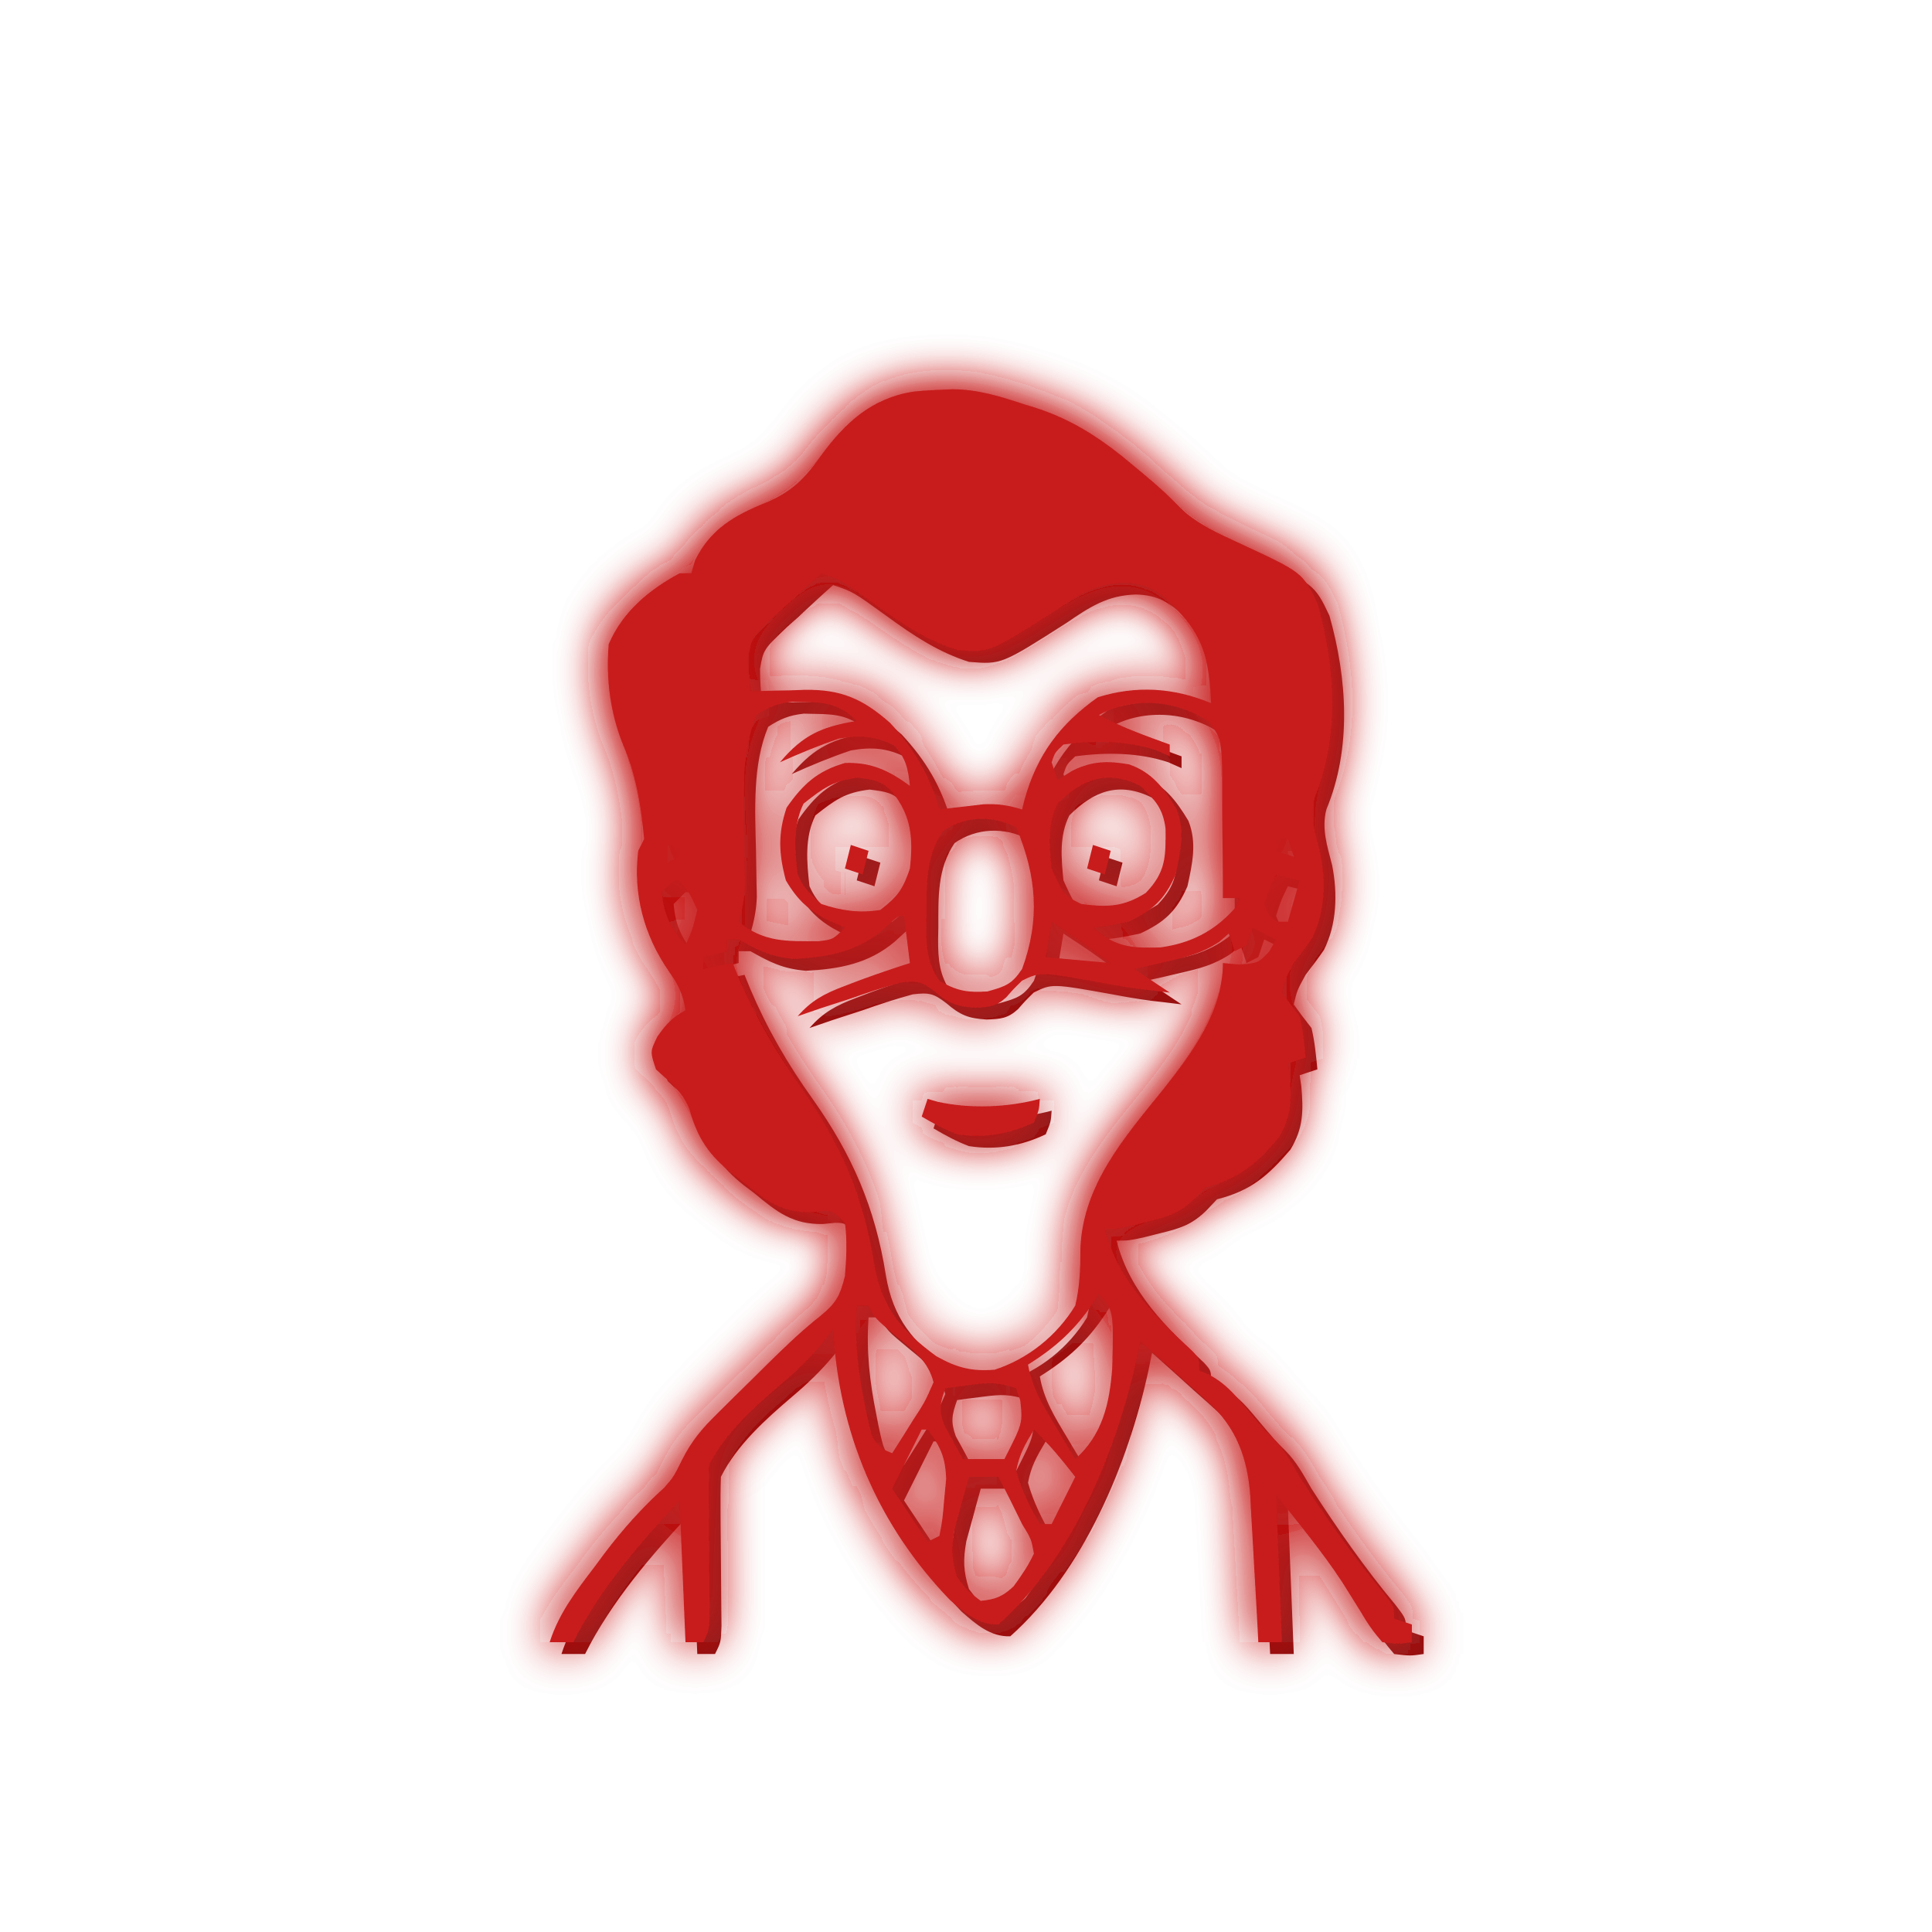
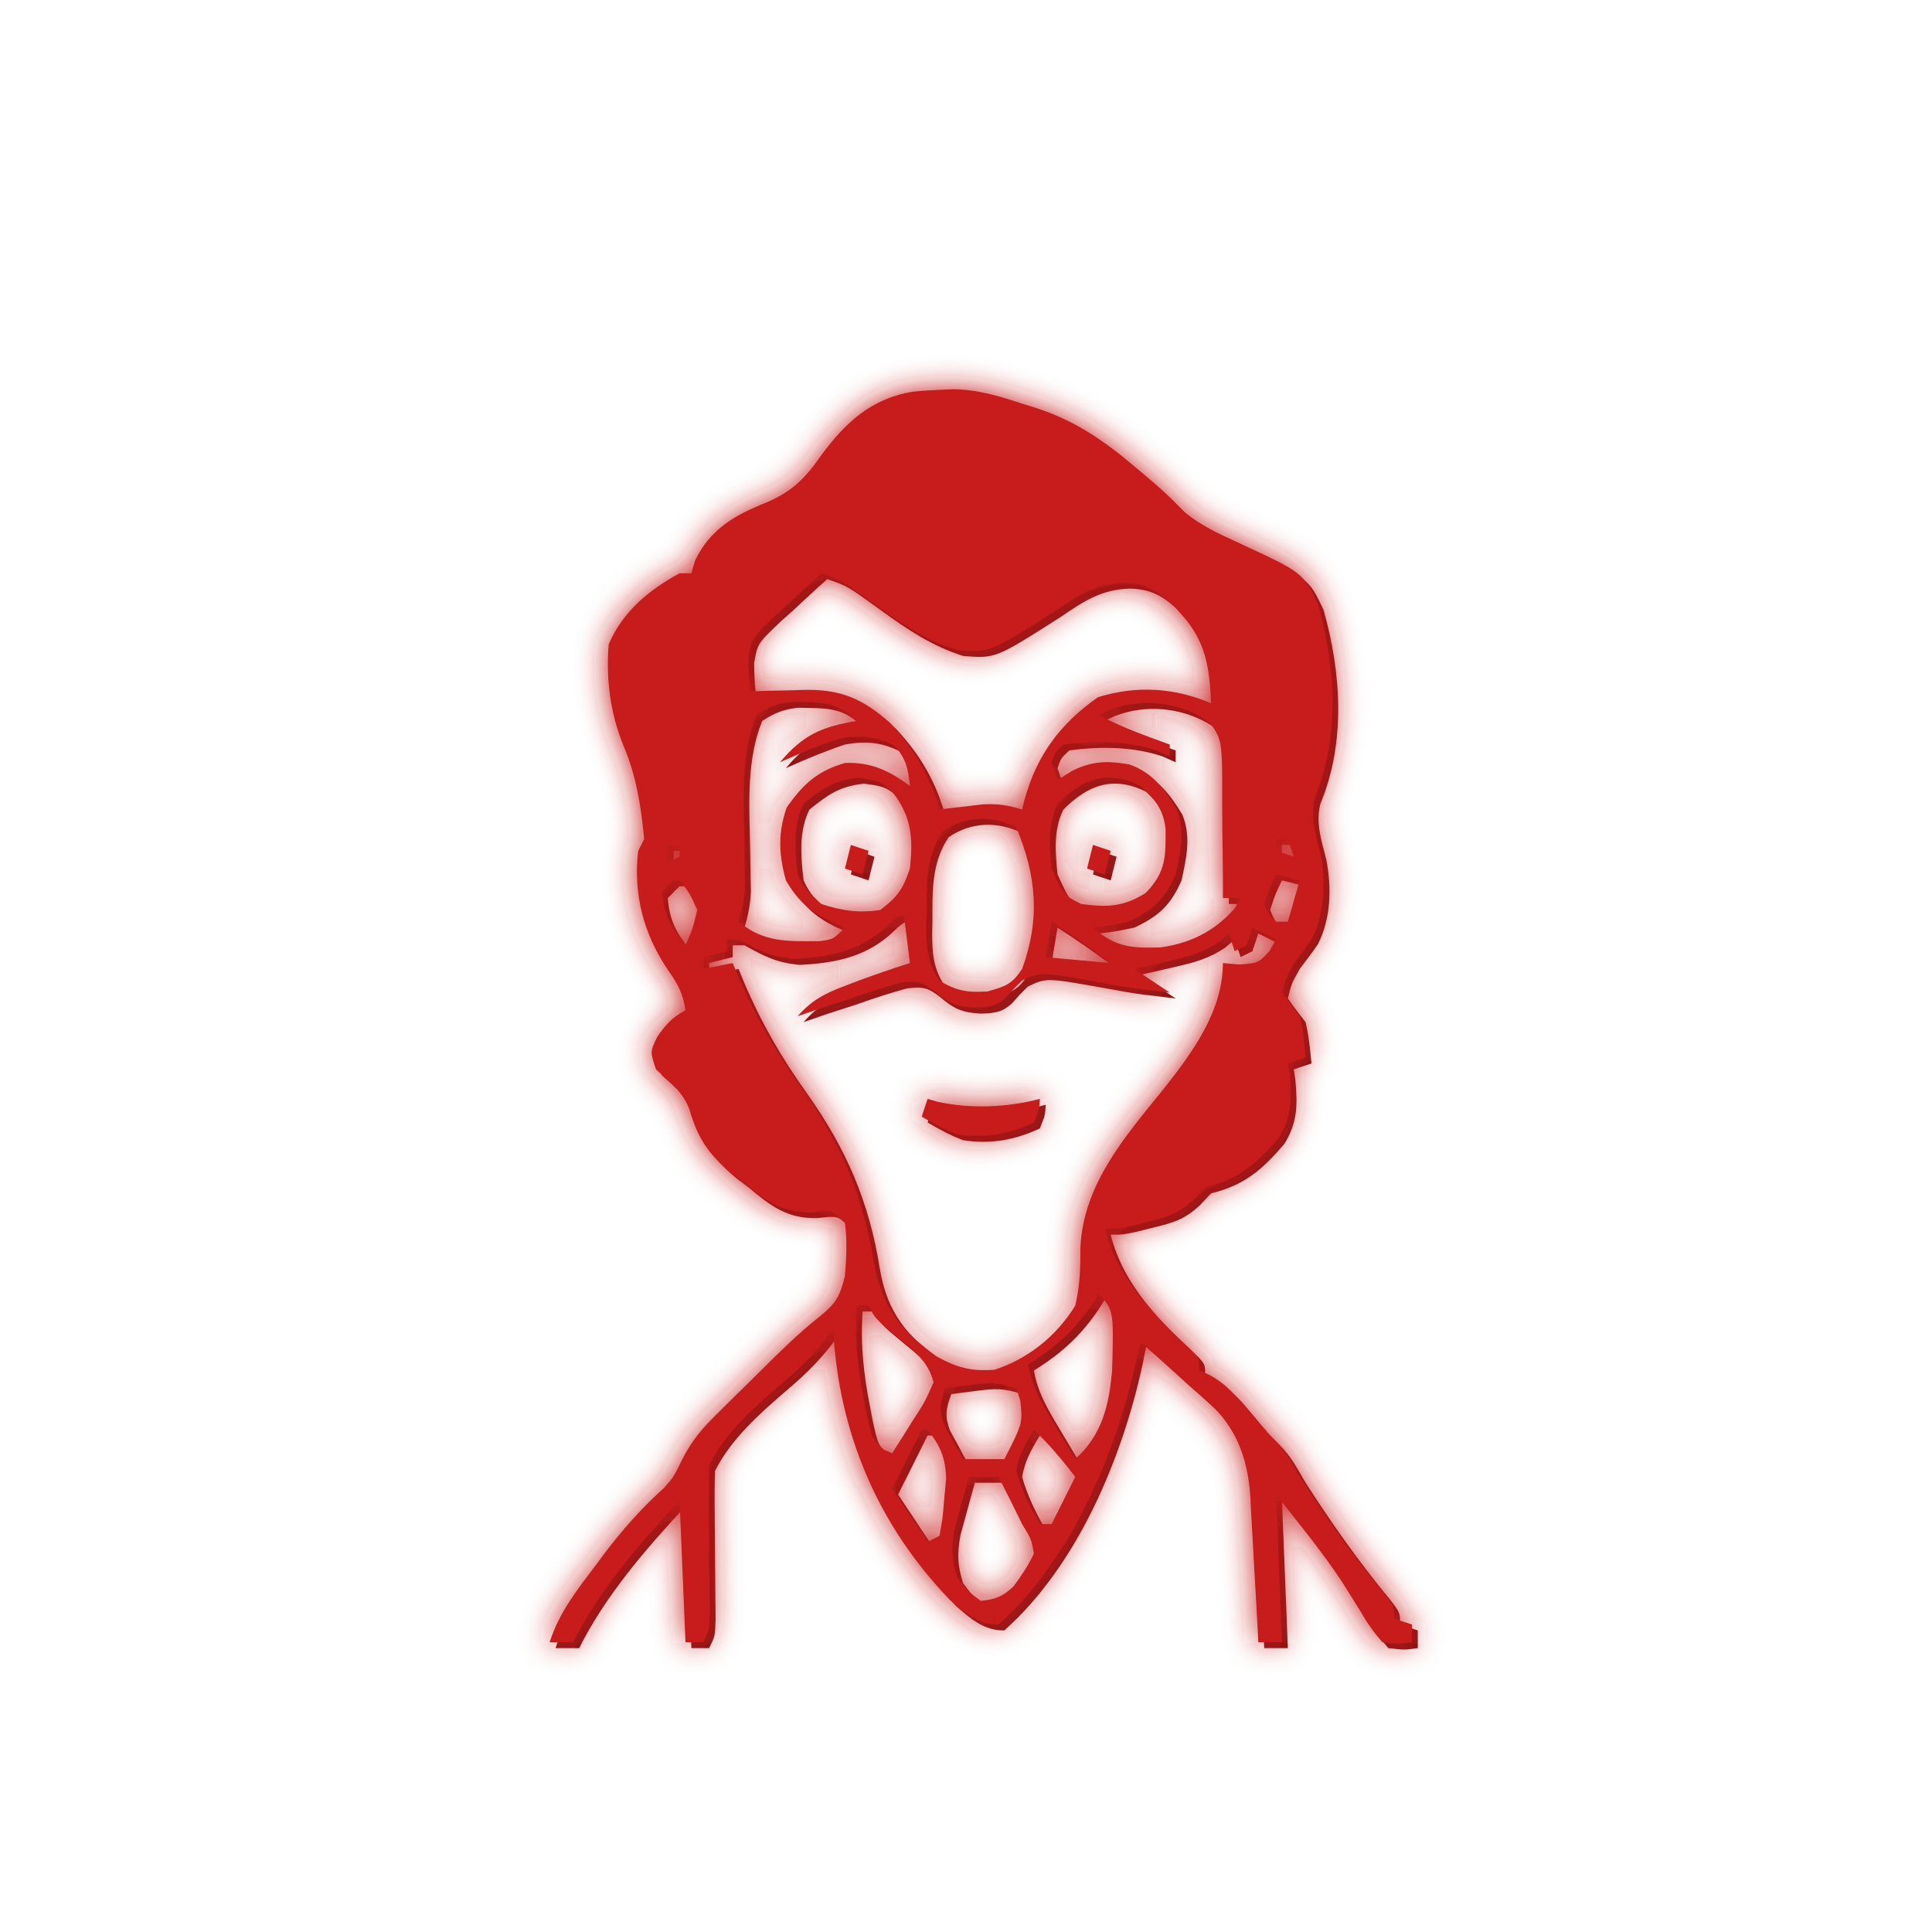
<svg xmlns="http://www.w3.org/2000/svg" version="1.1" width="229" height="229" viewBox="0 0 229 229">
  <defs>
    <filter id="glow">
-       <feGaussianBlur stdDeviation="4" result="blur" />
+       <feGaussianBlur stdDeviation="2.5" result="blur" />
      <feMerge>
-         <feMergeNode in="blur" />
        <feMergeNode in="blur" />
        <feMergeNode in="SourceGraphic" />
      </feMerge>
    </filter>
  </defs>
  <g transform="translate(34.35,34.35) scale(0.7)">
-     <g transform="translate(2,2)">
+     <g transform="translate(1,1)">
      <path d="M0 0 C4.23 0.019 7.924 1.157 11.914 2.473 C12.259 2.579 12.259 2.579 14.004 3.119 C20.643 5.246 25.577 8.633 30.852 13.098 C31.368 13.528 31.884 13.957 32.416 14.4 C34.637 16.265 36.71 18.072 38.66 20.227 C41.682 22.971 45.108 24.453 48.789 26.16 C59.302 31.036 59.302 31.036 61.836 36.359 C64.841 46.995 65.61 58.802 61.32 69.129 C60.448 72.465 61.473 75.328 62.289 78.609 C63.223 83.373 63.101 88.541 60.895 92.945 C59.91 94.386 58.852 95.776 57.789 97.16 C56.352 99.785 56.352 99.785 55.789 102.16 C56.745 103.526 57.753 104.855 58.789 106.16 C59.347 108.503 59.558 110.753 59.789 113.16 C59.294 113.325 59.294 113.325 56.789 114.16 C56.882 114.778 56.975 115.395 57.07 116.031 C57.427 120.219 57.435 123.092 55.219 126.758 C51.383 131.243 48.463 133.742 42.789 135.16 C42.489 135.479 42.489 135.479 40.969 137.094 C38.409 139.521 36.565 140.085 33.164 140.91 C32.202 141.153 31.241 141.395 30.25 141.645 C27.789 142.16 27.789 142.16 25.789 142.16 C27.96 150.843 34.225 156.91 40.602 162.848 C41.789 164.16 41.789 164.16 41.789 166.16 C42.376 166.409 42.962 166.658 43.566 166.914 C46.1 168.334 47.499 169.872 49.352 172.098 C52.623 175.996 52.623 175.996 54.414 177.77 C56.299 179.675 57.443 181.846 58.789 184.16 C63.159 190.959 67.867 197.663 73.039 203.875 C74.789 206.16 74.789 206.16 74.789 208.16 C75.779 208.49 76.769 208.82 77.789 209.16 C77.789 210.15 77.789 211.14 77.789 212.16 C75.52 212.484 75.52 212.484 72.789 212.16 C71.271 210.416 70.239 208.945 69.102 206.973 C68.425 205.877 67.744 204.785 67.059 203.695 C66.879 203.408 66.879 203.408 65.967 201.954 C62.578 196.795 58.587 192.013 54.789 187.16 C55.119 195.41 55.449 203.66 55.789 212.16 C54.469 212.16 53.149 212.16 51.789 212.16 C51.744 211.288 51.699 210.416 51.653 209.517 C51.482 206.253 51.293 202.99 51.099 199.727 C51.018 198.32 50.942 196.913 50.87 195.506 C50.765 193.472 50.644 191.439 50.52 189.406 C50.491 188.786 50.463 188.166 50.434 187.527 C50.008 181.107 48.086 175.786 43.215 171.414 C42.548 170.805 41.881 170.196 41.193 169.568 C40.503 168.959 39.813 168.35 39.102 167.723 C38.4 167.087 37.698 166.45 36.975 165.795 C35.255 164.239 33.527 162.695 31.789 161.16 C31.593 162.13 31.397 163.099 31.195 164.098 C27.748 179.972 20.206 198.109 7.789 209.16 C4.433 209.272 2.02 207.152 -0.434 205.004 C-12.638 192.344 -19.258 176.734 -20.211 159.16 C-20.871 160.006 -21.531 160.851 -22.211 161.723 C-24.32 164.266 -26.565 166.402 -29.086 168.535 C-33.61 172.39 -38.521 176.78 -41.211 182.16 C-41.284 184.242 -41.294 186.327 -41.273 188.41 C-41.27 189.024 -41.266 189.638 -41.262 190.271 C-41.25 192.234 -41.231 194.197 -41.211 196.16 C-41.184 198.743 -41.164 201.327 -41.148 203.91 C-41.137 205.06 -41.125 206.21 -41.113 207.395 C-41.211 210.16 -41.211 210.16 -42.211 212.16 C-43.201 212.16 -44.191 212.16 -45.211 212.16 C-45.376 208.2 -45.376 208.2 -46.211 188.16 C-52.932 195.37 -59.769 203.276 -64.211 212.16 C-65.531 212.16 -66.851 212.16 -68.211 212.16 C-66.607 207.163 -63.658 203.41 -60.523 199.285 C-60.019 198.603 -59.514 197.921 -58.994 197.219 C-55.89 193.098 -52.634 189.462 -48.813 185.992 C-47.211 184.16 -47.211 184.16 -45.772 181.237 C-44.153 178.046 -42.473 176.062 -39.938 173.559 C-39.532 173.155 -39.126 172.751 -38.708 172.335 C-37.856 171.49 -37.001 170.648 -36.142 169.81 C-34.839 168.538 -33.548 167.257 -32.258 165.973 C-29.105 162.854 -25.994 159.779 -22.509 157.026 C-19.754 154.789 -19.052 153.599 -18.211 150.16 C-17.964 147.138 -17.809 144.17 -18.211 141.16 C-20.211 139.16 -20.211 139.16 -21.899 139.141 C-22.552 139.209 -23.206 139.277 -23.879 139.348 C-28.992 139.468 -31.706 137.336 -35.523 134.16 C-36.13 133.703 -36.736 133.245 -37.361 132.773 C-41.301 129.61 -43.142 126.837 -44.533 121.974 C-45.663 118.95 -47.865 117.321 -50.211 115.16 C-51.211 112.16 -51.211 112.16 -49.961 109.598 C-48.437 107.475 -47.48 106.349 -45.211 105.16 C-45.646 102.334 -46.421 100.86 -48.086 98.473 C-52.239 92.455 -54.119 85.44 -53.211 78.16 C-53.046 77.83 -53.046 77.83 -52.211 76.16 C-52.715 70.704 -53.581 65.266 -55.773 60.223 C-57.97 54.743 -58.695 49.032 -58.211 43.16 C-55.805 37.603 -51.431 34.008 -46.211 31.16 C-45.551 31.16 -44.891 31.16 -44.211 31.16 C-44.108 30.799 -44.108 30.799 -43.586 28.973 C-41.009 23.702 -36.978 21.372 -31.648 19.223 C-27.156 17.349 -24.955 15.091 -22.211 11.16 C-18.127 5.623 -13.727 1.558 -6.711 0.41 C-4.481 0.16 -2.242 0.112 0 0 Z M-22.211 31.16 C-24.244 32.959 -26.23 34.804 -28.211 36.66 C-28.783 37.165 -29.356 37.671 -29.945 38.191 C-34.026 42.077 -34.026 42.077 -34.586 45.352 C-34.586 47.325 -34.482 49.206 -34.211 51.16 C-33.198 51.125 -32.185 51.091 -31.141 51.055 C-29.789 51.027 -28.438 50.999 -27.086 50.973 C-26.421 50.948 -25.756 50.922 -25.07 50.896 C-18.93 50.806 -15.266 52.35 -10.586 56.473 C-6.453 60.911 -3.875 65.336 -2.211 71.16 C-1.535 71.076 -0.86 70.993 -0.164 70.906 C0.728 70.804 1.62 70.703 2.539 70.598 C2.98 70.545 2.98 70.545 5.211 70.281 C7.673 70.166 9.454 70.424 11.789 71.16 C11.857 70.882 11.857 70.882 12.199 69.473 C14.345 61.867 18.161 56.74 24.602 52.16 C31.12 50.115 37.524 50.522 43.789 53.16 C43.521 47.137 42.904 42.709 38.789 38.16 C38.572 37.917 38.572 37.917 37.473 36.684 C34.847 34.122 32.765 32.84 29.051 32.754 C24.248 32.887 21.224 34.878 17.352 37.535 C6.284 44.605 6.284 44.605 0.789 44.16 C-4.373 42.528 -8.624 39.699 -12.961 36.535 C-18.84 32.284 -18.84 32.284 -22.211 31.16 Z M-33.211 55.16 C-35.872 61.605 -35.435 69.189 -35.273 76.035 C-35.239 77.866 -35.209 79.697 -35.184 81.527 C-35.166 82.323 -35.148 83.118 -35.129 83.937 C-35.211 86.151 -35.593 88.038 -36.211 90.16 C-31.962 93.677 -28.024 93.483 -22.637 93.461 C-20.211 93.16 -20.211 93.16 -18.211 91.16 C-18.665 90.964 -18.665 90.964 -20.961 89.973 C-24.34 88.239 -26.252 86.497 -28.211 83.16 C-29.417 78.693 -29.581 75.25 -28.086 70.848 C-25.313 66.873 -22.906 64.654 -18.211 63.285 C-13.797 63.101 -10.716 64.578 -7.211 67.16 C-7.528 64.228 -7.843 62.57 -9.836 60.348 C-13.078 58.727 -15.708 58.536 -19.211 59.16 C-22.63 60.313 -25.923 61.678 -29.211 63.16 C-25.31 58.528 -22.148 57.147 -16.211 56.16 C-18.981 53.39 -21.379 53.009 -25.148 52.973 C-25.817 52.958 -26.486 52.944 -27.176 52.93 C-29.658 53.211 -31.11 53.799 -33.211 55.16 Z M24.789 55.16 C28.629 57.24 32.696 58.67 36.789 60.16 C36.789 60.82 36.789 61.48 36.789 62.16 C36.418 61.995 36.418 61.995 34.539 61.16 C29.576 59.502 23.933 59.444 18.789 60.16 C17.367 61.492 17.367 61.492 16.789 63.16 C17.119 64.15 17.449 65.14 17.789 66.16 C18.202 65.902 18.202 65.902 20.289 64.598 C23.636 62.944 26.247 62.881 29.895 63.516 C33.771 64.834 35.84 67.593 37.934 71.051 C39.44 74.765 38.618 78.329 37.789 82.16 C35.967 86.351 33.921 88.238 29.789 90.16 C26.477 90.848 26.477 90.848 23.789 91.16 C27.628 94.48 30.245 94.669 35.184 94.516 C40.33 93.813 44.345 91.785 47.789 87.91 C48.119 87.333 48.449 86.755 48.789 86.16 C47.799 86.16 46.809 86.16 45.789 86.16 C45.79 85.333 45.791 84.506 45.792 83.653 C45.783 80.573 45.746 77.496 45.691 74.417 C45.673 73.086 45.666 71.756 45.669 70.425 C45.685 59.434 45.685 59.434 43.556 56.408 C38.153 52.598 30.546 52.003 24.789 55.16 Z M-25.211 70.16 C-27.061 73.86 -26.681 78.122 -26.211 82.16 C-25.145 84.504 -24.194 85.404 -22.211 87.16 C-18.812 88.293 -15.745 88.756 -12.211 88.16 C-9.304 85.942 -8.371 84.641 -7.211 81.16 C-6.654 76.038 -6.898 72.332 -10.211 68.16 C-12.141 66.23 -13.264 66.153 -16.023 65.785 C-20.193 66.276 -21.935 67.57 -25.211 70.16 Z M17.789 70.16 C16.067 73.604 16.411 77.387 16.789 81.16 C18.87 85.701 18.87 85.701 21.789 87.16 C26.127 87.744 28.981 87.676 32.727 85.285 C36.132 81.776 36.12 79.142 36.082 74.422 C35.628 70.92 34.332 69.553 31.789 67.16 C26.22 64.376 21.943 66.006 17.789 70.16 Z M-1.648 74.848 C-4.595 79.209 -4.393 84.102 -4.398 89.223 C-4.411 89.834 -4.423 90.446 -4.436 91.076 C-4.447 94.607 -4.229 97.213 -2.211 100.16 C0.747 101.885 2.484 102.178 5.914 101.973 C8.987 101.104 10.039 100.785 11.789 98.16 C14.869 89.731 14.244 82.432 10.789 74.16 C6.682 72.107 2.096 72.255 -1.648 74.848 Z M54.789 76.16 C54.789 76.82 54.789 77.48 54.789 78.16 C55.779 78.49 56.769 78.82 57.789 79.16 C57.459 78.17 57.129 77.18 56.789 76.16 C56.129 76.16 55.469 76.16 54.789 76.16 Z M-48.211 77.16 C-48.211 78.15 -48.211 79.14 -48.211 80.16 C-47.551 79.83 -46.891 79.5 -46.211 79.16 C-46.211 78.5 -46.211 77.84 -46.211 77.16 C-46.871 77.16 -47.531 77.16 -48.211 77.16 Z M54.789 82.16 C53.664 84.473 53.664 84.473 52.789 87.16 C53.539 88.973 53.539 88.973 54.789 90.16 C55.449 90.16 56.109 90.16 56.789 90.16 C57.449 87.85 58.109 85.54 58.789 83.16 C57.469 82.83 56.149 82.5 54.789 82.16 Z M-47.211 83.16 C-47.871 83.82 -48.531 84.48 -49.211 85.16 C-48.908 89.002 -47.686 91.254 -45.211 94.16 C-44.023 91.473 -44.023 91.473 -43.211 88.16 C-44.523 85.285 -44.523 85.285 -46.211 83.16 C-46.541 83.16 -46.871 83.16 -47.211 83.16 Z M16.789 90.16 C16.459 92.14 16.129 94.12 15.789 96.16 C19.419 96.49 23.049 96.82 26.789 97.16 C24.381 95.354 22.04 93.621 19.539 91.973 C18.632 91.375 17.724 90.776 16.789 90.16 Z M-11.773 91.535 C-16.209 95.281 -21.144 96.171 -26.836 96.473 C-30.77 96.108 -32.8 95.064 -36.211 93.16 C-36.871 93.16 -37.531 93.16 -38.211 93.16 C-38.211 93.82 -38.211 94.48 -38.211 95.16 C-39.531 95.49 -40.851 95.82 -42.211 96.16 C-42.211 96.82 -42.211 97.48 -42.211 98.16 C-40.561 97.83 -38.911 97.5 -37.211 97.16 C-36.905 97.913 -36.6 98.666 -36.285 99.441 C-33.394 106.251 -29.96 112.206 -25.648 118.223 C-18.989 127.619 -15.095 136.564 -13.285 147.998 C-12.063 155.372 -8.638 159.424 -2.73 163.738 C0.697 165.672 3.227 166.34 7.152 166.02 C12.817 164.173 17.671 160.262 20.789 155.16 C21.576 151.818 21.664 148.877 21.66 145.449 C22.08 134.724 29.184 126.591 35.617 118.634 C40.531 112.454 45.789 105.349 45.789 97.16 C46.253 97.201 46.253 97.201 48.602 97.41 C51.789 97.16 51.789 97.16 53.664 95.16 C53.85 94.83 53.85 94.83 54.789 93.16 C53.469 92.5 52.149 91.84 50.789 91.16 C50.459 92.15 50.129 93.14 49.789 94.16 C49.129 94.49 48.469 94.82 47.789 95.16 C47.624 94.665 47.624 94.665 46.789 92.16 C46.258 92.62 45.727 93.081 45.18 93.555 C42.339 95.463 39.867 96.088 36.539 96.848 C35.461 97.099 34.384 97.35 33.273 97.609 C32.864 97.7 32.864 97.7 30.789 98.16 C31.222 98.449 31.655 98.738 32.102 99.035 C33.664 100.077 35.227 101.118 36.789 102.16 C35.778 102.036 34.768 101.913 33.727 101.785 C33.006 101.703 32.285 101.62 31.543 101.535 C29.381 101.241 27.27 100.881 25.129 100.473 C14.873 98.632 14.873 98.632 11.77 100.145 C10.352 101.535 10.352 101.535 9.105 102.961 C7.339 104.57 6.153 104.63 3.789 104.723 C0.732 104.561 -0.729 103.956 -3.023 101.973 C-5.184 100.305 -5.94 100.128 -8.711 100.457 C-11.597 101.243 -14.393 102.159 -17.211 103.16 C-18.94 103.723 -20.669 104.286 -22.398 104.848 C-23.67 105.282 -24.942 105.718 -26.211 106.16 C-23.874 103.489 -21.7 102.35 -18.398 101.098 C-17.958 100.929 -17.958 100.929 -15.73 100.078 C-12.905 99.049 -10.078 98.066 -7.211 97.16 C-7.376 95.84 -7.376 95.84 -8.211 89.16 C-9.211 89.16 -9.211 89.16 -11.773 91.535 Z M24.789 153.16 C24.509 153.607 24.23 154.055 23.941 154.516 C20.841 159.191 17.534 162.193 12.789 165.16 C13.456 169.032 15.35 172.097 17.352 175.41 C17.681 175.964 18.01 176.519 18.35 177.09 C19.158 178.449 19.973 179.805 20.789 181.16 C25.396 177.005 26.584 171.845 27.047 165.785 C27.293 156.013 27.293 156.013 24.789 153.16 Z M-16.211 155.16 C-16.614 160.806 -16.023 166.079 -14.898 171.598 C-14.781 172.213 -14.663 172.828 -14.542 173.461 C-13.595 177.823 -13.595 177.823 -11.605 179.57 C-11.145 179.765 -10.685 179.96 -10.211 180.16 C-8.982 178.254 -7.779 176.338 -6.586 174.41 C-6.235 173.871 -5.885 173.333 -5.523 172.777 C-4.547 171.176 -4.547 171.176 -3.211 168.16 C-4.089 164.61 -6.517 162.806 -9.273 160.535 C-13.114 157.355 -13.114 157.355 -14.211 155.16 C-14.871 155.16 -15.531 155.16 -16.211 155.16 Z M3.102 168.598 C2.293 168.699 1.485 168.801 0.652 168.906 C0.345 168.948 0.345 168.948 -1.211 169.16 C-2.094 171.627 -2.342 172.799 -1.434 175.301 C-1.242 175.649 -1.242 175.649 -0.273 177.41 C0.107 178.117 0.487 178.823 0.879 179.551 C1.179 180.082 1.48 180.613 1.789 181.16 C4.099 181.16 6.409 181.16 8.789 181.16 C11.888 175.086 11.888 175.086 11.477 171.223 C11.25 170.542 11.023 169.861 10.789 169.16 C7.694 168.129 6.263 168.185 3.102 168.598 Z M-5.211 176.16 C-5.665 177.068 -6.118 177.975 -6.586 178.91 C-7.794 181.327 -9.003 183.743 -10.211 186.16 C-8.231 189.13 -6.251 192.1 -4.211 195.16 C-3.551 194.83 -2.891 194.5 -2.211 194.16 C-1.691 191.395 -1.691 191.395 -1.398 187.91 C-1.289 186.771 -1.179 185.631 -1.066 184.457 C-1.227 180.789 -2.015 179.059 -4.211 176.16 C-4.541 176.16 -4.871 176.16 -5.211 176.16 Z M13.789 176.16 C12.285 178.685 11.319 180.321 10.789 183.16 C11.698 186.405 13.126 189.238 14.789 192.16 C15.449 192.16 16.109 192.16 16.789 192.16 C18.109 189.52 19.429 186.88 20.789 184.16 C18.579 181.341 16.388 178.63 13.789 176.16 Z M2.789 184.16 C2.255 186.052 1.737 187.949 1.227 189.848 C0.937 190.903 0.646 191.959 0.348 193.047 C-0.22 196.213 -0.162 198.113 0.789 201.16 C2.602 203.535 2.602 203.535 4.789 205.16 C7.297 204.91 8.495 204.435 10.344 202.707 C11.674 200.897 12.835 199.195 13.789 197.16 C13.352 194.723 13.352 194.723 11.789 192.16 C11.072 190.727 10.365 189.289 9.664 187.848 C9.041 186.617 8.417 185.388 7.789 184.16 C6.139 184.16 4.489 184.16 2.789 184.16 Z " fill="#8b1414" transform="translate(112.2109,16.83984)" />
      <path d="M0 0 C0.99 0.33 1.98 0.66 3 1 C2.67 2.32 2.34 3.64 2 5 C1.01 4.67 0.02 4.34 -1 4 C-0.67 2.68 -0.34 1.36 0 0 Z " fill="#8b1414" transform="translate(95,94)" />
      <path d="M0 0 C0.99 0.33 1.98 0.66 3 1 C2.67 2.32 2.34 3.64 2 5 C1.01 4.67 0.02 4.34 -1 4 C-0.67 2.68 -0.34 1.36 0 0 Z " fill="#8b1414" transform="translate(136,94)" />
      <path d="M0 0 C0.279 0.081 0.279 0.081 1.691 0.492 C7.245 1.714 13.517 1.462 19 0 C18.875 1.875 18.875 1.875 18 4 C13.816 5.993 9.573 6.706 5 6 C2.829 5.175 1.016 4.18 -1 3 C-0.67 2.01 -0.34 1.02 0 0 Z " fill="#8b1414" transform="translate(108,137)" />
    </g>
    <g filter="url(#glow)">
      <path d="M0 0 C4.23 0.019 7.924 1.157 11.914 2.473 C12.259 2.579 12.259 2.579 14.004 3.119 C20.643 5.246 25.577 8.633 30.852 13.098 C31.368 13.528 31.884 13.957 32.416 14.4 C34.637 16.265 36.71 18.072 38.66 20.227 C41.682 22.971 45.108 24.453 48.789 26.16 C59.302 31.036 59.302 31.036 61.836 36.359 C64.841 46.995 65.61 58.802 61.32 69.129 C60.448 72.465 61.473 75.328 62.289 78.609 C63.223 83.373 63.101 88.541 60.895 92.945 C59.91 94.386 58.852 95.776 57.789 97.16 C56.352 99.785 56.352 99.785 55.789 102.16 C56.745 103.526 57.753 104.855 58.789 106.16 C59.347 108.503 59.558 110.753 59.789 113.16 C59.294 113.325 59.294 113.325 56.789 114.16 C56.882 114.778 56.975 115.395 57.07 116.031 C57.427 120.219 57.435 123.092 55.219 126.758 C51.383 131.243 48.463 133.742 42.789 135.16 C42.489 135.479 42.489 135.479 40.969 137.094 C38.409 139.521 36.565 140.085 33.164 140.91 C32.202 141.153 31.241 141.395 30.25 141.645 C27.789 142.16 27.789 142.16 25.789 142.16 C27.96 150.843 34.225 156.91 40.602 162.848 C41.789 164.16 41.789 164.16 41.789 166.16 C42.376 166.409 42.962 166.658 43.566 166.914 C46.1 168.334 47.499 169.872 49.352 172.098 C52.623 175.996 52.623 175.996 54.414 177.77 C56.299 179.675 57.443 181.846 58.789 184.16 C63.159 190.959 67.867 197.663 73.039 203.875 C74.789 206.16 74.789 206.16 74.789 208.16 C75.779 208.49 76.769 208.82 77.789 209.16 C77.789 210.15 77.789 211.14 77.789 212.16 C75.52 212.484 75.52 212.484 72.789 212.16 C71.271 210.416 70.239 208.945 69.102 206.973 C68.425 205.877 67.744 204.785 67.059 203.695 C66.879 203.408 66.879 203.408 65.967 201.954 C62.578 196.795 58.587 192.013 54.789 187.16 C55.119 195.41 55.449 203.66 55.789 212.16 C54.469 212.16 53.149 212.16 51.789 212.16 C51.744 211.288 51.699 210.416 51.653 209.517 C51.482 206.253 51.293 202.99 51.099 199.727 C51.018 198.32 50.942 196.913 50.87 195.506 C50.765 193.472 50.644 191.439 50.52 189.406 C50.491 188.786 50.463 188.166 50.434 187.527 C50.008 181.107 48.086 175.786 43.215 171.414 C42.548 170.805 41.881 170.196 41.193 169.568 C40.503 168.959 39.813 168.35 39.102 167.723 C38.4 167.087 37.698 166.45 36.975 165.795 C35.255 164.239 33.527 162.695 31.789 161.16 C31.593 162.13 31.397 163.099 31.195 164.098 C27.748 179.972 20.206 198.109 7.789 209.16 C4.433 209.272 2.02 207.152 -0.434 205.004 C-12.638 192.344 -19.258 176.734 -20.211 159.16 C-20.871 160.006 -21.531 160.851 -22.211 161.723 C-24.32 164.266 -26.565 166.402 -29.086 168.535 C-33.61 172.39 -38.521 176.78 -41.211 182.16 C-41.284 184.242 -41.294 186.327 -41.273 188.41 C-41.27 189.024 -41.266 189.638 -41.262 190.271 C-41.25 192.234 -41.231 194.197 -41.211 196.16 C-41.184 198.743 -41.164 201.327 -41.148 203.91 C-41.137 205.06 -41.125 206.21 -41.113 207.395 C-41.211 210.16 -41.211 210.16 -42.211 212.16 C-43.201 212.16 -44.191 212.16 -45.211 212.16 C-45.376 208.2 -45.376 208.2 -46.211 188.16 C-52.932 195.37 -59.769 203.276 -64.211 212.16 C-65.531 212.16 -66.851 212.16 -68.211 212.16 C-66.607 207.163 -63.658 203.41 -60.523 199.285 C-60.019 198.603 -59.514 197.921 -58.994 197.219 C-55.89 193.098 -52.634 189.462 -48.813 185.992 C-47.211 184.16 -47.211 184.16 -45.772 181.237 C-44.153 178.046 -42.473 176.062 -39.938 173.559 C-39.532 173.155 -39.126 172.751 -38.708 172.335 C-37.856 171.49 -37.001 170.648 -36.142 169.81 C-34.839 168.538 -33.548 167.257 -32.258 165.973 C-29.105 162.854 -25.994 159.779 -22.509 157.026 C-19.754 154.789 -19.052 153.599 -18.211 150.16 C-17.964 147.138 -17.809 144.17 -18.211 141.16 C-20.211 139.16 -20.211 139.16 -21.899 139.141 C-22.552 139.209 -23.206 139.277 -23.879 139.348 C-28.992 139.468 -31.706 137.336 -35.523 134.16 C-36.13 133.703 -36.736 133.245 -37.361 132.773 C-41.301 129.61 -43.142 126.837 -44.533 121.974 C-45.663 118.95 -47.865 117.321 -50.211 115.16 C-51.211 112.16 -51.211 112.16 -49.961 109.598 C-48.437 107.475 -47.48 106.349 -45.211 105.16 C-45.646 102.334 -46.421 100.86 -48.086 98.473 C-52.239 92.455 -54.119 85.44 -53.211 78.16 C-53.046 77.83 -53.046 77.83 -52.211 76.16 C-52.715 70.704 -53.581 65.266 -55.773 60.223 C-57.97 54.743 -58.695 49.032 -58.211 43.16 C-55.805 37.603 -51.431 34.008 -46.211 31.16 C-45.551 31.16 -44.891 31.16 -44.211 31.16 C-44.108 30.799 -44.108 30.799 -43.586 28.973 C-41.009 23.702 -36.978 21.372 -31.648 19.223 C-27.156 17.349 -24.955 15.091 -22.211 11.16 C-18.127 5.623 -13.727 1.558 -6.711 0.41 C-4.481 0.16 -2.242 0.112 0 0 Z M-22.211 31.16 C-24.244 32.959 -26.23 34.804 -28.211 36.66 C-28.783 37.165 -29.356 37.671 -29.945 38.191 C-34.026 42.077 -34.026 42.077 -34.586 45.352 C-34.586 47.325 -34.482 49.206 -34.211 51.16 C-33.198 51.125 -32.185 51.091 -31.141 51.055 C-29.789 51.027 -28.438 50.999 -27.086 50.973 C-26.421 50.948 -25.756 50.922 -25.07 50.896 C-18.93 50.806 -15.266 52.35 -10.586 56.473 C-6.453 60.911 -3.875 65.336 -2.211 71.16 C-1.535 71.076 -0.86 70.993 -0.164 70.906 C0.728 70.804 1.62 70.703 2.539 70.598 C2.98 70.545 2.98 70.545 5.211 70.281 C7.673 70.166 9.454 70.424 11.789 71.16 C11.857 70.882 11.857 70.882 12.199 69.473 C14.345 61.867 18.161 56.74 24.602 52.16 C31.12 50.115 37.524 50.522 43.789 53.16 C43.521 47.137 42.904 42.709 38.789 38.16 C38.572 37.917 38.572 37.917 37.473 36.684 C34.847 34.122 32.765 32.84 29.051 32.754 C24.248 32.887 21.224 34.878 17.352 37.535 C6.284 44.605 6.284 44.605 0.789 44.16 C-4.373 42.528 -8.624 39.699 -12.961 36.535 C-18.84 32.284 -18.84 32.284 -22.211 31.16 Z M-33.211 55.16 C-35.872 61.605 -35.435 69.189 -35.273 76.035 C-35.239 77.866 -35.209 79.697 -35.184 81.527 C-35.166 82.323 -35.148 83.118 -35.129 83.937 C-35.211 86.151 -35.593 88.038 -36.211 90.16 C-31.962 93.677 -28.024 93.483 -22.637 93.461 C-20.211 93.16 -20.211 93.16 -18.211 91.16 C-18.665 90.964 -18.665 90.964 -20.961 89.973 C-24.34 88.239 -26.252 86.497 -28.211 83.16 C-29.417 78.693 -29.581 75.25 -28.086 70.848 C-25.313 66.873 -22.906 64.654 -18.211 63.285 C-13.797 63.101 -10.716 64.578 -7.211 67.16 C-7.528 64.228 -7.843 62.57 -9.836 60.348 C-13.078 58.727 -15.708 58.536 -19.211 59.16 C-22.63 60.313 -25.923 61.678 -29.211 63.16 C-25.31 58.528 -22.148 57.147 -16.211 56.16 C-18.981 53.39 -21.379 53.009 -25.148 52.973 C-25.817 52.958 -26.486 52.944 -27.176 52.93 C-29.658 53.211 -31.11 53.799 -33.211 55.16 Z M24.789 55.16 C28.629 57.24 32.696 58.67 36.789 60.16 C36.789 60.82 36.789 61.48 36.789 62.16 C36.418 61.995 36.418 61.995 34.539 61.16 C29.576 59.502 23.933 59.444 18.789 60.16 C17.367 61.492 17.367 61.492 16.789 63.16 C17.119 64.15 17.449 65.14 17.789 66.16 C18.202 65.902 18.202 65.902 20.289 64.598 C23.636 62.944 26.247 62.881 29.895 63.516 C33.771 64.834 35.84 67.593 37.934 71.051 C39.44 74.765 38.618 78.329 37.789 82.16 C35.967 86.351 33.921 88.238 29.789 90.16 C26.477 90.848 26.477 90.848 23.789 91.16 C27.628 94.48 30.245 94.669 35.184 94.516 C40.33 93.813 44.345 91.785 47.789 87.91 C48.119 87.333 48.449 86.755 48.789 86.16 C47.799 86.16 46.809 86.16 45.789 86.16 C45.79 85.333 45.791 84.506 45.792 83.653 C45.783 80.573 45.746 77.496 45.691 74.417 C45.673 73.086 45.666 71.756 45.669 70.425 C45.685 59.434 45.685 59.434 43.556 56.408 C38.153 52.598 30.546 52.003 24.789 55.16 Z M-25.211 70.16 C-27.061 73.86 -26.681 78.122 -26.211 82.16 C-25.145 84.504 -24.194 85.404 -22.211 87.16 C-18.812 88.293 -15.745 88.756 -12.211 88.16 C-9.304 85.942 -8.371 84.641 -7.211 81.16 C-6.654 76.038 -6.898 72.332 -10.211 68.16 C-12.141 66.23 -13.264 66.153 -16.023 65.785 C-20.193 66.276 -21.935 67.57 -25.211 70.16 Z M17.789 70.16 C16.067 73.604 16.411 77.387 16.789 81.16 C18.87 85.701 18.87 85.701 21.789 87.16 C26.127 87.744 28.981 87.676 32.727 85.285 C36.132 81.776 36.12 79.142 36.082 74.422 C35.628 70.92 34.332 69.553 31.789 67.16 C26.22 64.376 21.943 66.006 17.789 70.16 Z M-1.648 74.848 C-4.595 79.209 -4.393 84.102 -4.398 89.223 C-4.411 89.834 -4.423 90.446 -4.436 91.076 C-4.447 94.607 -4.229 97.213 -2.211 100.16 C0.747 101.885 2.484 102.178 5.914 101.973 C8.987 101.104 10.039 100.785 11.789 98.16 C14.869 89.731 14.244 82.432 10.789 74.16 C6.682 72.107 2.096 72.255 -1.648 74.848 Z M54.789 76.16 C54.789 76.82 54.789 77.48 54.789 78.16 C55.779 78.49 56.769 78.82 57.789 79.16 C57.459 78.17 57.129 77.18 56.789 76.16 C56.129 76.16 55.469 76.16 54.789 76.16 Z M-48.211 77.16 C-48.211 78.15 -48.211 79.14 -48.211 80.16 C-47.551 79.83 -46.891 79.5 -46.211 79.16 C-46.211 78.5 -46.211 77.84 -46.211 77.16 C-46.871 77.16 -47.531 77.16 -48.211 77.16 Z M54.789 82.16 C53.664 84.473 53.664 84.473 52.789 87.16 C53.539 88.973 53.539 88.973 54.789 90.16 C55.449 90.16 56.109 90.16 56.789 90.16 C57.449 87.85 58.109 85.54 58.789 83.16 C57.469 82.83 56.149 82.5 54.789 82.16 Z M-47.211 83.16 C-47.871 83.82 -48.531 84.48 -49.211 85.16 C-48.908 89.002 -47.686 91.254 -45.211 94.16 C-44.023 91.473 -44.023 91.473 -43.211 88.16 C-44.523 85.285 -44.523 85.285 -46.211 83.16 C-46.541 83.16 -46.871 83.16 -47.211 83.16 Z M16.789 90.16 C16.459 92.14 16.129 94.12 15.789 96.16 C19.419 96.49 23.049 96.82 26.789 97.16 C24.381 95.354 22.04 93.621 19.539 91.973 C18.632 91.375 17.724 90.776 16.789 90.16 Z M-11.773 91.535 C-16.209 95.281 -21.144 96.171 -26.836 96.473 C-30.77 96.108 -32.8 95.064 -36.211 93.16 C-36.871 93.16 -37.531 93.16 -38.211 93.16 C-38.211 93.82 -38.211 94.48 -38.211 95.16 C-39.531 95.49 -40.851 95.82 -42.211 96.16 C-42.211 96.82 -42.211 97.48 -42.211 98.16 C-40.561 97.83 -38.911 97.5 -37.211 97.16 C-36.905 97.913 -36.6 98.666 -36.285 99.441 C-33.394 106.251 -29.96 112.206 -25.648 118.223 C-18.989 127.619 -15.095 136.564 -13.285 147.998 C-12.063 155.372 -8.638 159.424 -2.73 163.738 C0.697 165.672 3.227 166.34 7.152 166.02 C12.817 164.173 17.671 160.262 20.789 155.16 C21.576 151.818 21.664 148.877 21.66 145.449 C22.08 134.724 29.184 126.591 35.617 118.634 C40.531 112.454 45.789 105.349 45.789 97.16 C46.253 97.201 46.253 97.201 48.602 97.41 C51.789 97.16 51.789 97.16 53.664 95.16 C53.85 94.83 53.85 94.83 54.789 93.16 C53.469 92.5 52.149 91.84 50.789 91.16 C50.459 92.15 50.129 93.14 49.789 94.16 C49.129 94.49 48.469 94.82 47.789 95.16 C47.624 94.665 47.624 94.665 46.789 92.16 C46.258 92.62 45.727 93.081 45.18 93.555 C42.339 95.463 39.867 96.088 36.539 96.848 C35.461 97.099 34.384 97.35 33.273 97.609 C32.864 97.7 32.864 97.7 30.789 98.16 C31.222 98.449 31.655 98.738 32.102 99.035 C33.664 100.077 35.227 101.118 36.789 102.16 C35.778 102.036 34.768 101.913 33.727 101.785 C33.006 101.703 32.285 101.62 31.543 101.535 C29.381 101.241 27.27 100.881 25.129 100.473 C14.873 98.632 14.873 98.632 11.77 100.145 C10.352 101.535 10.352 101.535 9.105 102.961 C7.339 104.57 6.153 104.63 3.789 104.723 C0.732 104.561 -0.729 103.956 -3.023 101.973 C-5.184 100.305 -5.94 100.128 -8.711 100.457 C-11.597 101.243 -14.393 102.159 -17.211 103.16 C-18.94 103.723 -20.669 104.286 -22.398 104.848 C-23.67 105.282 -24.942 105.718 -26.211 106.16 C-23.874 103.489 -21.7 102.35 -18.398 101.098 C-17.958 100.929 -17.958 100.929 -15.73 100.078 C-12.905 99.049 -10.078 98.066 -7.211 97.16 C-7.376 95.84 -7.376 95.84 -8.211 89.16 C-9.211 89.16 -9.211 89.16 -11.773 91.535 Z M24.789 153.16 C24.509 153.607 24.23 154.055 23.941 154.516 C20.841 159.191 17.534 162.193 12.789 165.16 C13.456 169.032 15.35 172.097 17.352 175.41 C17.681 175.964 18.01 176.519 18.35 177.09 C19.158 178.449 19.973 179.805 20.789 181.16 C25.396 177.005 26.584 171.845 27.047 165.785 C27.293 156.013 27.293 156.013 24.789 153.16 Z M-16.211 155.16 C-16.614 160.806 -16.023 166.079 -14.898 171.598 C-14.781 172.213 -14.663 172.828 -14.542 173.461 C-13.595 177.823 -13.595 177.823 -11.605 179.57 C-11.145 179.765 -10.685 179.96 -10.211 180.16 C-8.982 178.254 -7.779 176.338 -6.586 174.41 C-6.235 173.871 -5.885 173.333 -5.523 172.777 C-4.547 171.176 -4.547 171.176 -3.211 168.16 C-4.089 164.61 -6.517 162.806 -9.273 160.535 C-13.114 157.355 -13.114 157.355 -14.211 155.16 C-14.871 155.16 -15.531 155.16 -16.211 155.16 Z M3.102 168.598 C2.293 168.699 1.485 168.801 0.652 168.906 C0.345 168.948 0.345 168.948 -1.211 169.16 C-2.094 171.627 -2.342 172.799 -1.434 175.301 C-1.242 175.649 -1.242 175.649 -0.273 177.41 C0.107 178.117 0.487 178.823 0.879 179.551 C1.179 180.082 1.48 180.613 1.789 181.16 C4.099 181.16 6.409 181.16 8.789 181.16 C11.888 175.086 11.888 175.086 11.477 171.223 C11.25 170.542 11.023 169.861 10.789 169.16 C7.694 168.129 6.263 168.185 3.102 168.598 Z M-5.211 176.16 C-5.665 177.068 -6.118 177.975 -6.586 178.91 C-7.794 181.327 -9.003 183.743 -10.211 186.16 C-8.231 189.13 -6.251 192.1 -4.211 195.16 C-3.551 194.83 -2.891 194.5 -2.211 194.16 C-1.691 191.395 -1.691 191.395 -1.398 187.91 C-1.289 186.771 -1.179 185.631 -1.066 184.457 C-1.227 180.789 -2.015 179.059 -4.211 176.16 C-4.541 176.16 -4.871 176.16 -5.211 176.16 Z M13.789 176.16 C12.285 178.685 11.319 180.321 10.789 183.16 C11.698 186.405 13.126 189.238 14.789 192.16 C15.449 192.16 16.109 192.16 16.789 192.16 C18.109 189.52 19.429 186.88 20.789 184.16 C18.579 181.341 16.388 178.63 13.789 176.16 Z M2.789 184.16 C2.255 186.052 1.737 187.949 1.227 189.848 C0.937 190.903 0.646 191.959 0.348 193.047 C-0.22 196.213 -0.162 198.113 0.789 201.16 C2.602 203.535 2.602 203.535 4.789 205.16 C7.297 204.91 8.495 204.435 10.344 202.707 C11.674 200.897 12.835 199.195 13.789 197.16 C13.352 194.723 13.352 194.723 11.789 192.16 C11.072 190.727 10.365 189.289 9.664 187.848 C9.041 186.617 8.417 185.388 7.789 184.16 C6.139 184.16 4.489 184.16 2.789 184.16 Z " fill="#c81e1e" transform="translate(112.2109,16.83984)" />
      <path d="M0 0 C0.99 0.33 1.98 0.66 3 1 C2.67 2.32 2.34 3.64 2 5 C1.01 4.67 0.02 4.34 -1 4 C-0.67 2.68 -0.34 1.36 0 0 Z " fill="#c81e1e" transform="translate(95,94)" />
      <path d="M0 0 C0.99 0.33 1.98 0.66 3 1 C2.67 2.32 2.34 3.64 2 5 C1.01 4.67 0.02 4.34 -1 4 C-0.67 2.68 -0.34 1.36 0 0 Z " fill="#c81e1e" transform="translate(136,94)" />
      <path d="M0 0 C0.279 0.081 0.279 0.081 1.691 0.492 C7.245 1.714 13.517 1.462 19 0 C18.875 1.875 18.875 1.875 18 4 C13.816 5.993 9.573 6.706 5 6 C2.829 5.175 1.016 4.18 -1 3 C-0.67 2.01 -0.34 1.02 0 0 Z " fill="#c81e1e" transform="translate(108,137)" />
    </g>
  </g>
</svg>
